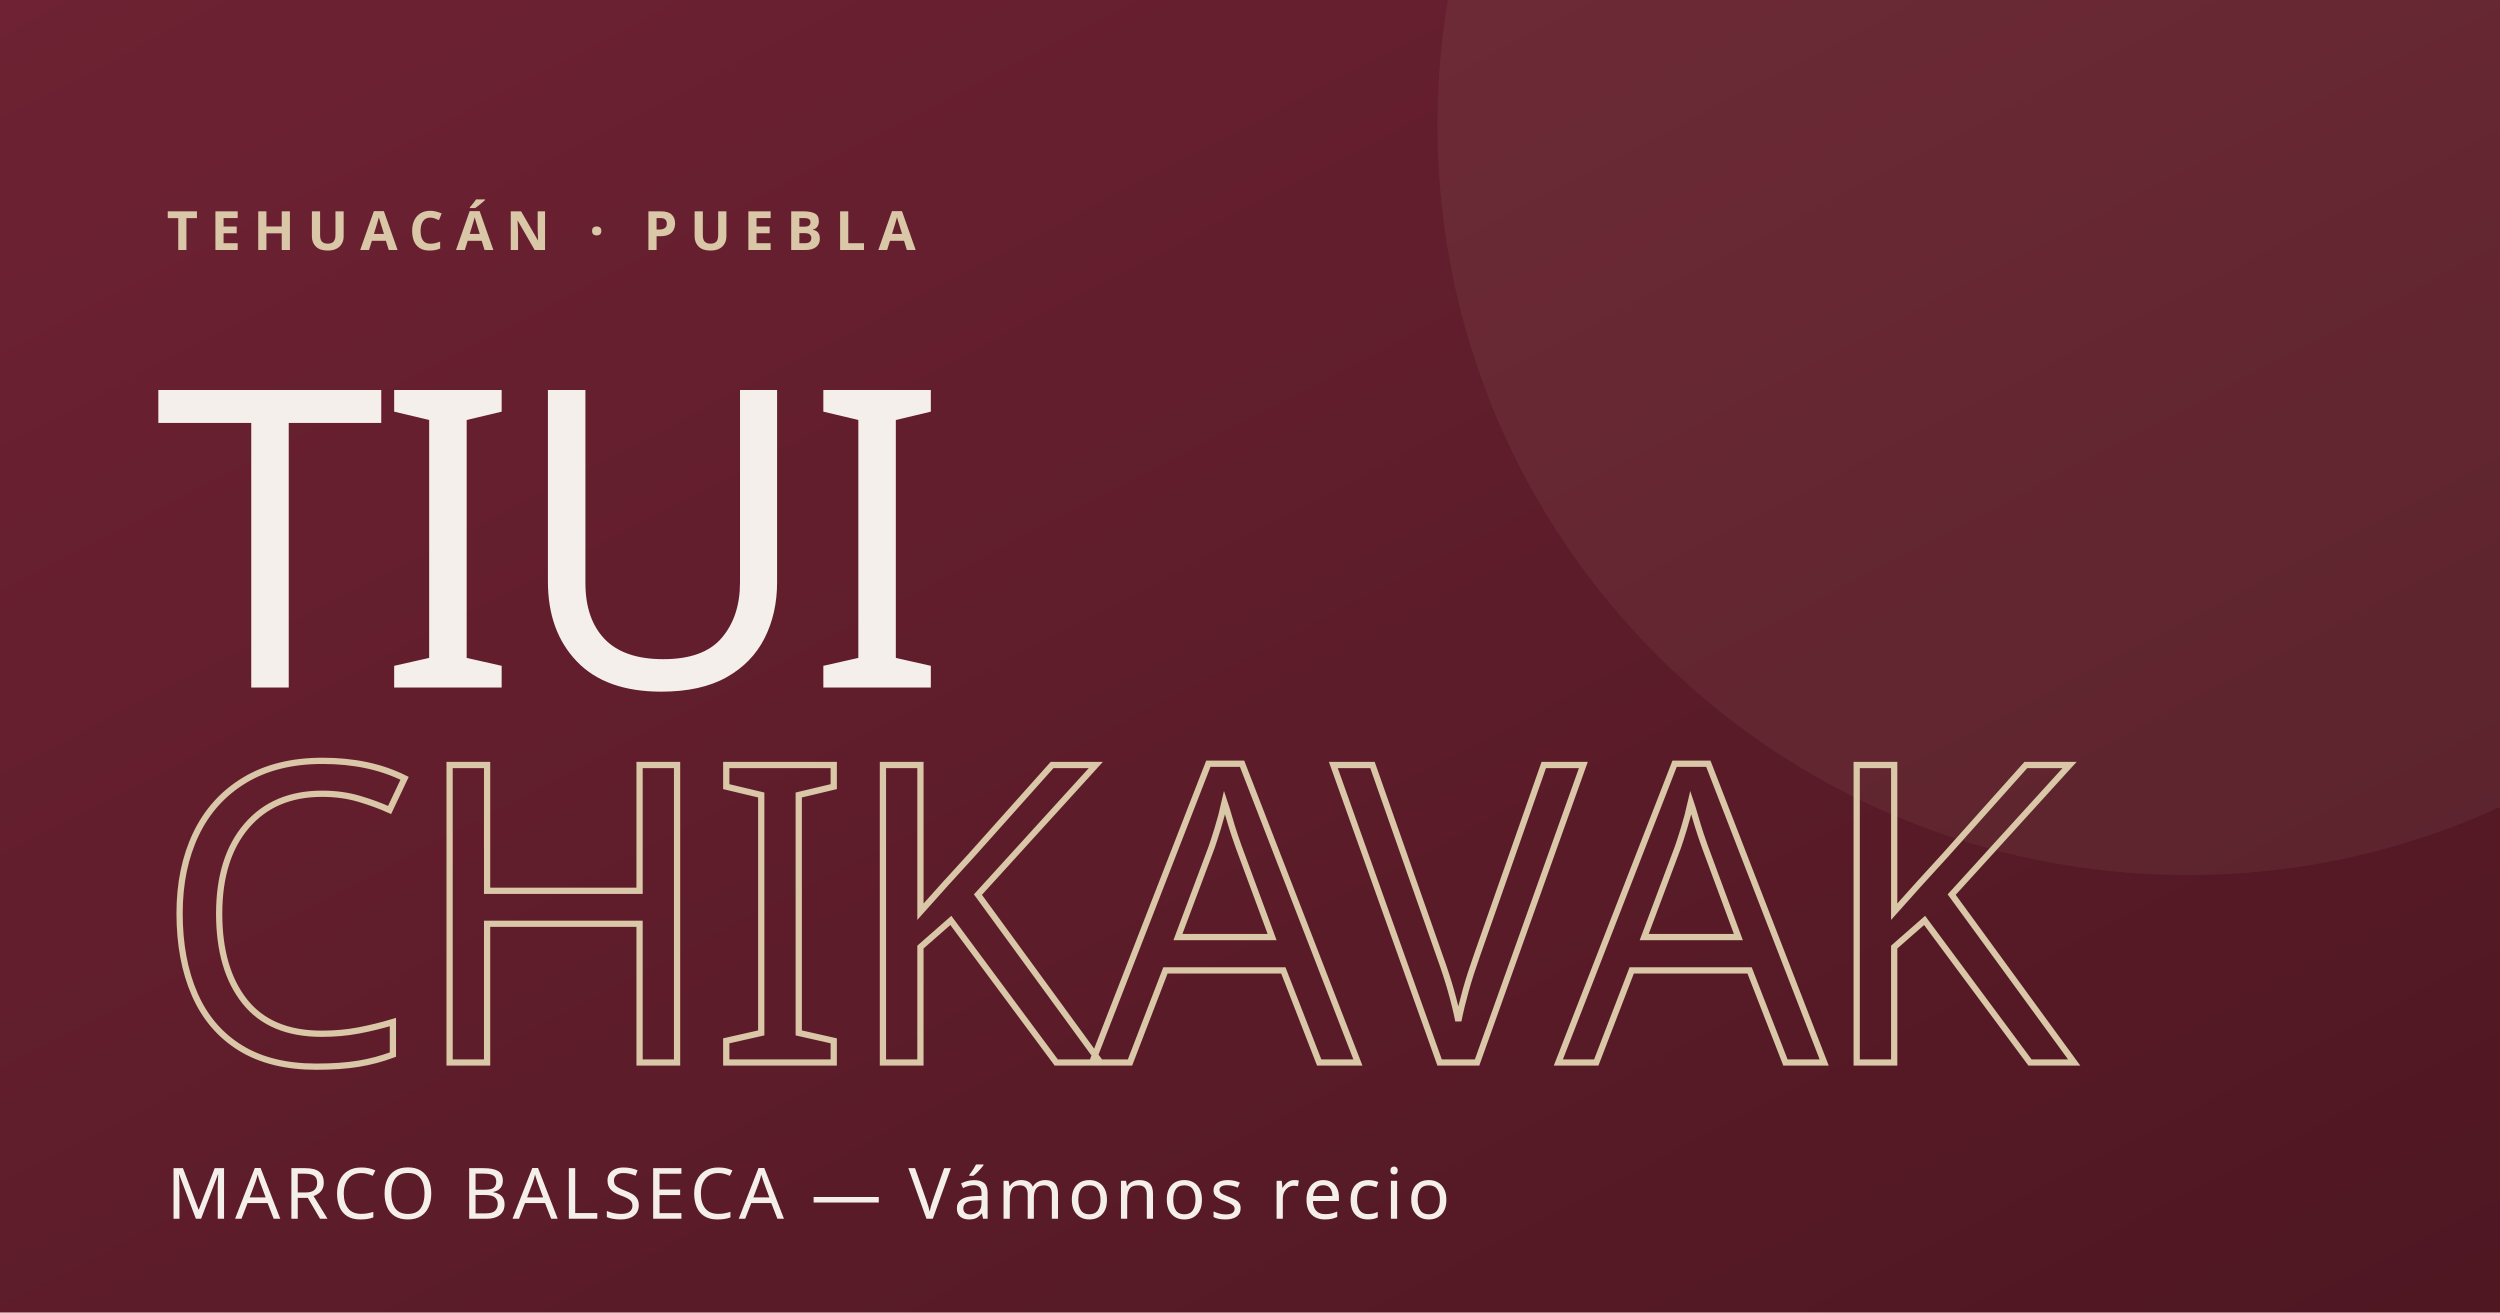
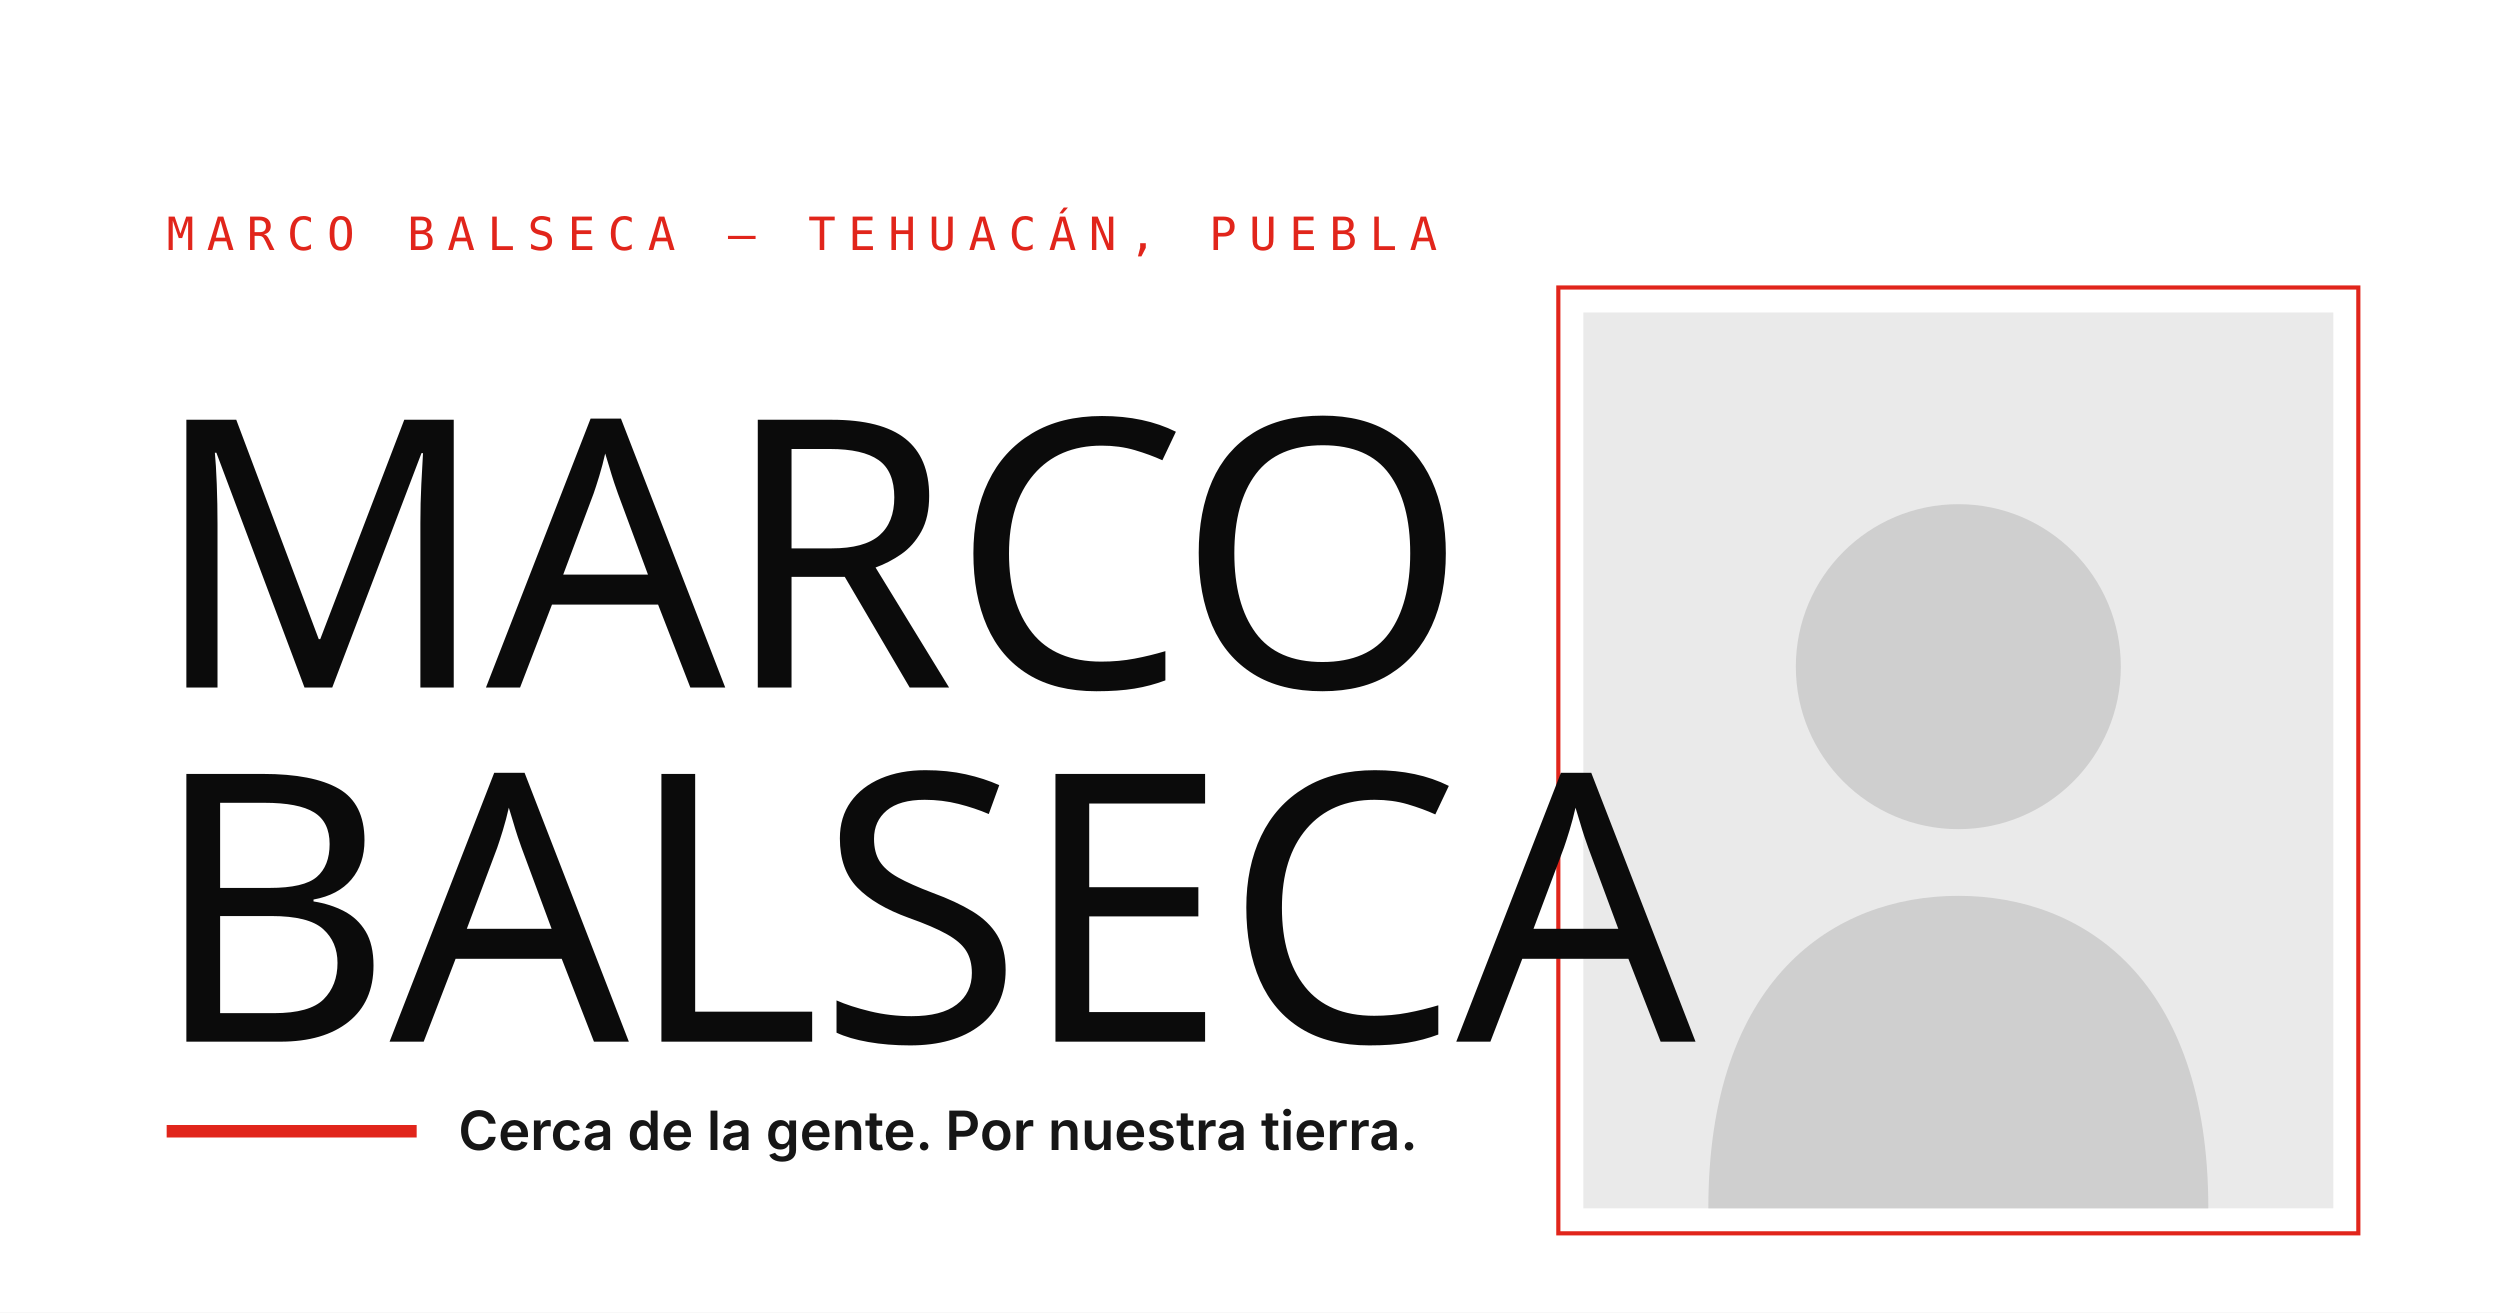
<svg xmlns="http://www.w3.org/2000/svg" viewBox="0 0 1200 630" width="1200" height="630">
-   <defs>
-     <linearGradient id="bg" x1="0" y1="0" x2="1" y2="1">
-       <stop offset="0" stop-color="#6E2233" />
-       <stop offset="1" stop-color="#4E1722" />
-     </linearGradient>
-   </defs>
-   <rect width="1200" height="630" fill="url(#bg)" />
-   <circle cx="1050" cy="60" r="360" fill="#D9C7A8" opacity="0.07" />
-   <text x="80" y="120" font-family="Oswald, Arial Narrow, sans-serif" font-size="26" font-weight="600" letter-spacing="6" fill="#D9C7A8">TEHUACÁN · PUEBLA</text>
-   <text x="74" y="330" font-family="Anton, Oswald, sans-serif" font-size="200" fill="#F4EFEA" letter-spacing="-4">TIUI</text>
-   <text x="74" y="510" font-family="Anton, Oswald, sans-serif" font-size="200" fill="none" stroke="#D9C7A8" stroke-width="3" letter-spacing="-4">CHIKAVAK</text>
-   <text x="80" y="585" font-family="Oswald, Arial Narrow, sans-serif" font-size="34" font-weight="500" letter-spacing="2" fill="#F4EFEA">MARCO BALSECA — Vámonos recio</text>
+   <rect width="1200" height="630" fill="#FFFFFF" />
+   <rect x="760" y="150" width="360" height="430" fill="#EAEAEA" />
+   <circle cx="940" cy="320" r="78" fill="#CFCFCF" />
+   <path d="M820 580 C 820 470, 880 430, 940 430 C 1000 430, 1060 470, 1060 580 Z" fill="#CFCFCF" />
+   <rect x="748" y="138" width="384" height="454" fill="none" stroke="#E1251B" stroke-width="2" />
+   <text x="80" y="120" font-family="'JetBrains Mono', monospace" font-size="22" letter-spacing="6" fill="#E1251B">MARCO BALSECA — TEHUACÁN, PUEBLA</text>
+   <text x="72" y="330" font-family="Anton, Oswald, sans-serif" font-size="180" fill="#0B0B0B" letter-spacing="-2">MARCO</text>
+   <text x="72" y="500" font-family="Anton, Oswald, sans-serif" font-size="180" fill="#0B0B0B" letter-spacing="-2">BALSECA</text>
+   <rect x="80" y="540" width="120" height="6" fill="#E1251B" />
+   <text x="220" y="552" font-family="Inter, sans-serif" font-size="26" font-weight="600" fill="#161616">Cerca de la gente. Por nuestra tierra.</text>
</svg>
